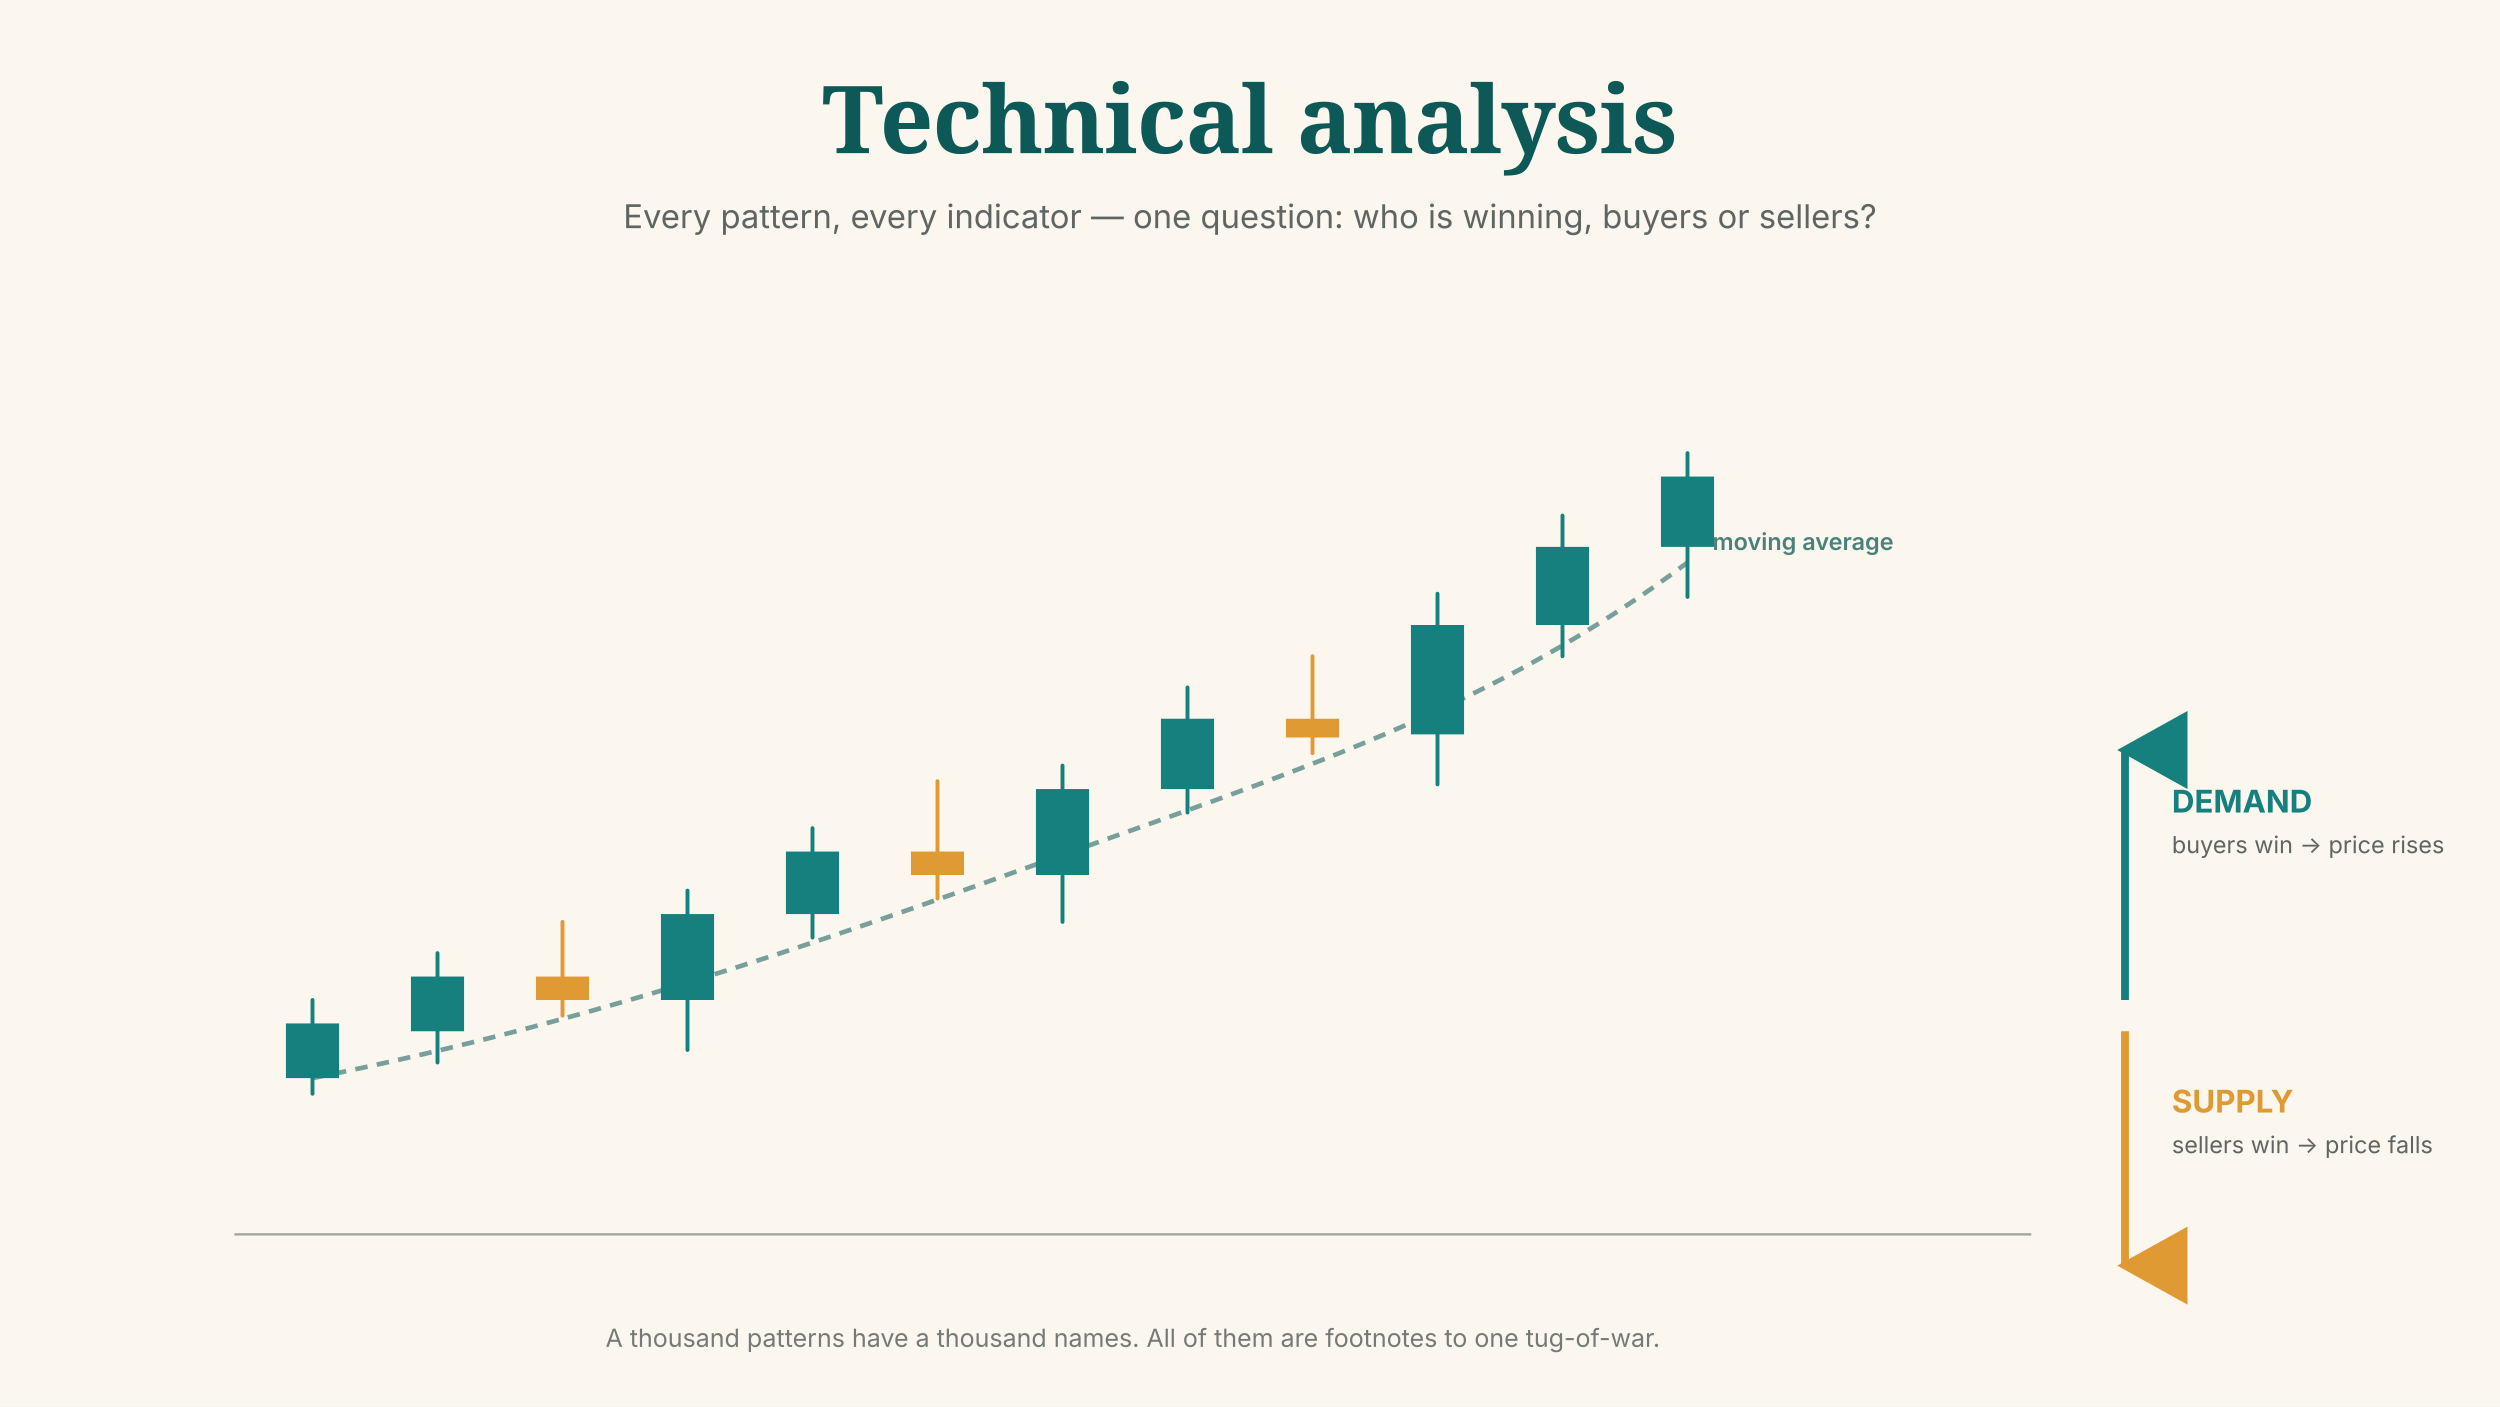
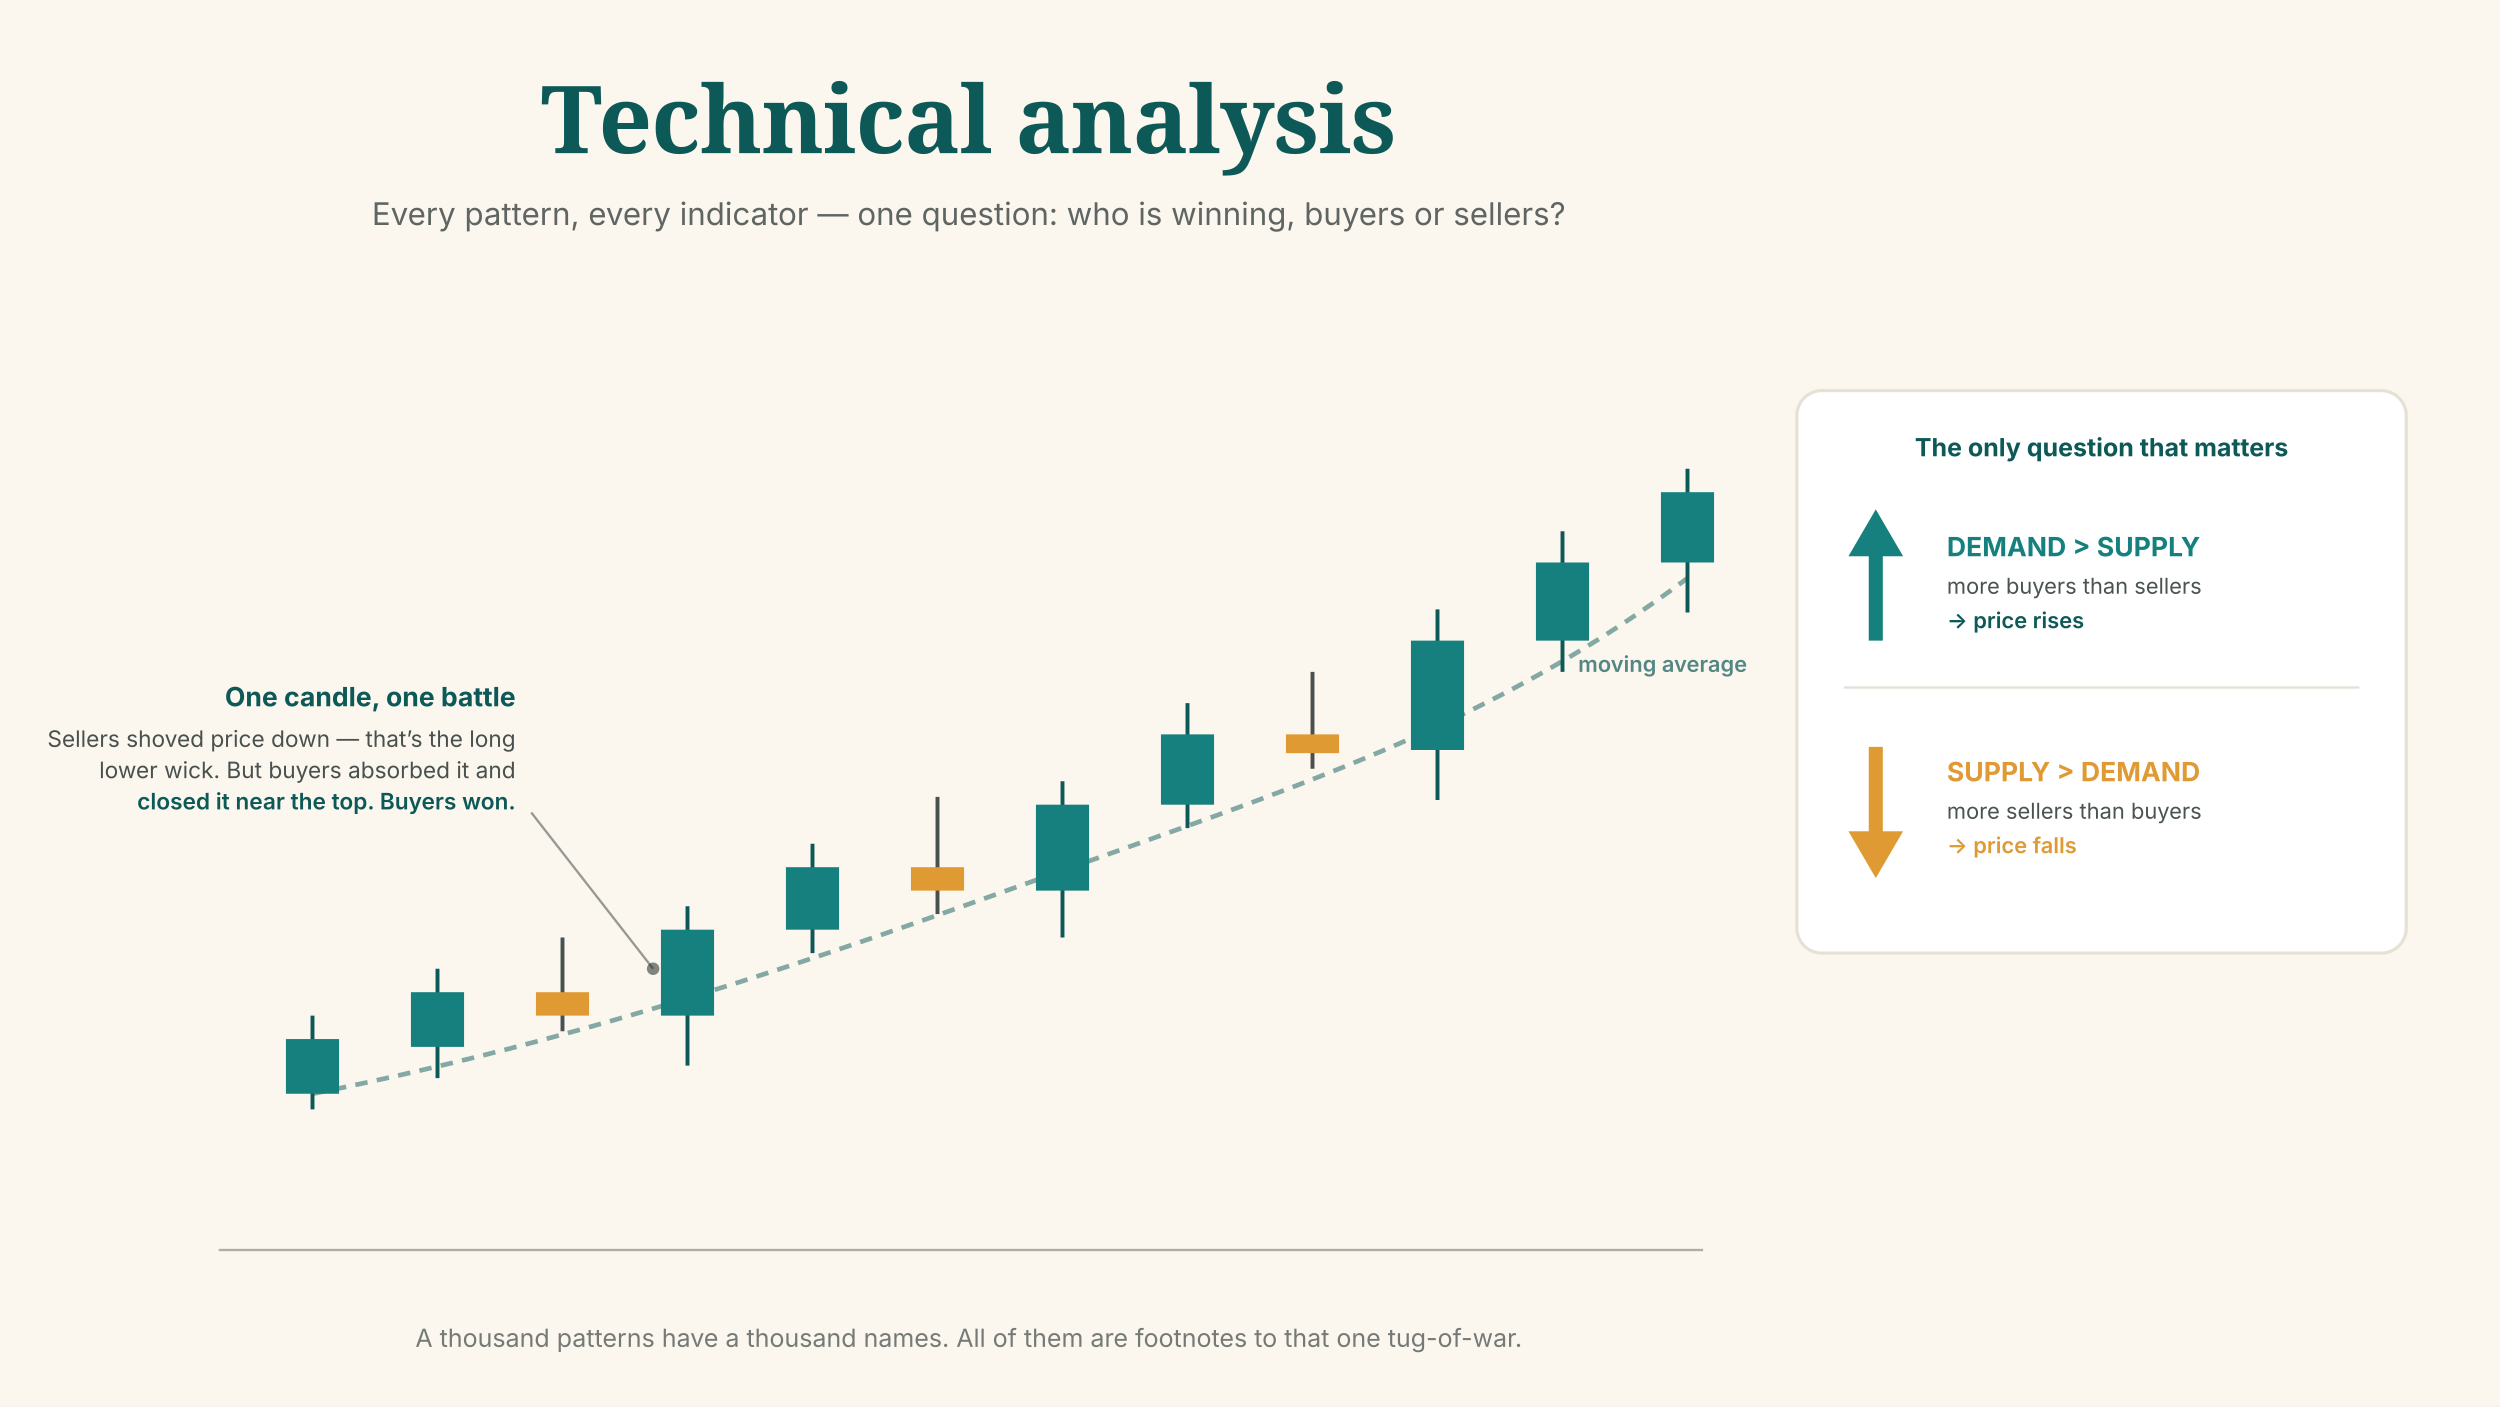
<svg xmlns="http://www.w3.org/2000/svg" viewBox="0 0 1600 900" role="img" aria-labelledby="title">
  <rect width="1600" height="900" fill="#FBF6EE" />
-   <defs>
-     <marker id="hUp" markerWidth="12" markerHeight="12" refX="6" refY="2" orient="auto">
-       <path d="M6 1 L11 10 L1 10 Z" fill="#15807D" />
-     </marker>
-     <marker id="hDown" markerWidth="12" markerHeight="12" refX="6" refY="10" orient="auto">
-       <path d="M6 11 L1 2 L11 2 Z" fill="#E09A33" />
-     </marker>
-   </defs>
-   <text x="800" y="98" text-anchor="middle" font-family="Fraunces, Georgia, serif" font-size="60" font-weight="600" fill="#0D5957" letter-spacing="-0.5">Technical analysis</text>
-   <text x="800" y="146" text-anchor="middle" font-family="Inter, system-ui, sans-serif" font-size="21" fill="#1C2826" opacity="0.7">Every pattern, every indicator — one question: who is winning, buyers or sellers?</text>
-   <line x1="150" y1="790" x2="1300" y2="790" stroke="#1C2826" stroke-width="1.5" opacity="0.4" />
-   <path d="M200 690 C 400 650, 560 590, 700 540 S 960 450, 1080 360" fill="none" stroke="#0D5957" stroke-width="3" stroke-dasharray="8 6" opacity="0.55" />
-   <text x="1096" y="352" font-family="Inter, sans-serif" font-size="15" font-weight="600" fill="#0D5957" opacity="0.75">moving average</text>
-   <g stroke-linecap="round">
-     <line x1="200" y1="640" x2="200" y2="700" stroke="#15807D" stroke-width="2.5" />
-     <rect x="183" y="655" width="34" height="35" fill="#15807D" />
-     <line x1="280" y1="610" x2="280" y2="680" stroke="#15807D" stroke-width="2.5" />
-     <rect x="263" y="625" width="34" height="35" fill="#15807D" />
-     <line x1="360" y1="590" x2="360" y2="650" stroke="#E09A33" stroke-width="2.5" />
-     <rect x="343" y="625" width="34" height="15" fill="#E09A33" />
-     <line x1="440" y1="570" x2="440" y2="672" stroke="#15807D" stroke-width="2.5" />
-     <rect x="423" y="585" width="34" height="55" fill="#15807D" />
-     <line x1="520" y1="530" x2="520" y2="600" stroke="#15807D" stroke-width="2.5" />
-     <rect x="503" y="545" width="34" height="40" fill="#15807D" />
-     <line x1="600" y1="500" x2="600" y2="575" stroke="#E09A33" stroke-width="2.5" />
-     <rect x="583" y="545" width="34" height="15" fill="#E09A33" />
-     <line x1="680" y1="490" x2="680" y2="590" stroke="#15807D" stroke-width="2.5" />
-     <rect x="663" y="505" width="34" height="55" fill="#15807D" />
-     <line x1="760" y1="440" x2="760" y2="520" stroke="#15807D" stroke-width="2.5" />
-     <rect x="743" y="460" width="34" height="45" fill="#15807D" />
-     <line x1="840" y1="420" x2="840" y2="482" stroke="#E09A33" stroke-width="2.5" />
-     <rect x="823" y="460" width="34" height="12" fill="#E09A33" />
-     <line x1="920" y1="380" x2="920" y2="502" stroke="#15807D" stroke-width="2.5" />
-     <rect x="903" y="400" width="34" height="70" fill="#15807D" />
-     <line x1="1000" y1="330" x2="1000" y2="420" stroke="#15807D" stroke-width="2.5" />
-     <rect x="983" y="350" width="34" height="50" fill="#15807D" />
-     <line x1="1080" y1="290" x2="1080" y2="382" stroke="#15807D" stroke-width="2.5" />
-     <rect x="1063" y="305" width="34" height="45" fill="#15807D" />
+   <text x="620" y="98" text-anchor="middle" font-family="Fraunces, Georgia, serif" font-size="60" font-weight="600" fill="#0D5957" letter-spacing="-0.5">Technical analysis</text>
+   <text x="620" y="144" text-anchor="middle" font-family="Inter, system-ui, sans-serif" font-size="20" fill="#1C2826" opacity="0.7">Every pattern, every indicator — one question: who is winning, buyers or sellers?</text>
+   <line x1="140" y1="800" x2="1090" y2="800" stroke="#1C2826" stroke-width="1.5" opacity="0.35" />
+   <path d="M200 700 C 400 660, 560 600, 700 550 S 960 460, 1080 370" fill="none" stroke="#0D5957" stroke-width="3" stroke-dasharray="8 6" opacity="0.5" />
+   <text x="1010" y="430" font-family="Inter, sans-serif" font-size="14" font-weight="600" fill="#0D5957" opacity="0.7">moving average</text>
+   <g>
+     <line x1="200" y1="650" x2="200" y2="710" stroke="#0D5957" stroke-width="2.5" />
+     <rect x="183" y="665" width="34" height="35" fill="#15807D" />
+     <line x1="280" y1="620" x2="280" y2="690" stroke="#0D5957" stroke-width="2.5" />
+     <rect x="263" y="635" width="34" height="35" fill="#15807D" />
+     <line x1="360" y1="600" x2="360" y2="660" stroke="#1C2826" stroke-width="2.5" opacity="0.8" />
+     <rect x="343" y="635" width="34" height="15" fill="#E09A33" />
+     <line x1="440" y1="580" x2="440" y2="682" stroke="#0D5957" stroke-width="2.5" />
+     <rect x="423" y="595" width="34" height="55" fill="#15807D" />
+     <line x1="520" y1="540" x2="520" y2="610" stroke="#0D5957" stroke-width="2.5" />
+     <rect x="503" y="555" width="34" height="40" fill="#15807D" />
+     <line x1="600" y1="510" x2="600" y2="585" stroke="#1C2826" stroke-width="2.5" opacity="0.8" />
+     <rect x="583" y="555" width="34" height="15" fill="#E09A33" />
+     <line x1="680" y1="500" x2="680" y2="600" stroke="#0D5957" stroke-width="2.5" />
+     <rect x="663" y="515" width="34" height="55" fill="#15807D" />
+     <line x1="760" y1="450" x2="760" y2="530" stroke="#0D5957" stroke-width="2.5" />
+     <rect x="743" y="470" width="34" height="45" fill="#15807D" />
+     <line x1="840" y1="430" x2="840" y2="492" stroke="#1C2826" stroke-width="2.5" opacity="0.8" />
+     <rect x="823" y="470" width="34" height="12" fill="#E09A33" />
+     <line x1="920" y1="390" x2="920" y2="512" stroke="#0D5957" stroke-width="2.5" />
+     <rect x="903" y="410" width="34" height="70" fill="#15807D" />
+     <line x1="1000" y1="340" x2="1000" y2="430" stroke="#0D5957" stroke-width="2.5" />
+     <rect x="983" y="360" width="34" height="50" fill="#15807D" />
+     <line x1="1080" y1="300" x2="1080" y2="392" stroke="#0D5957" stroke-width="2.5" />
+     <rect x="1063" y="315" width="34" height="45" fill="#15807D" />
  </g>
+   <path d="M418 620 L340 520" fill="none" stroke="#1C2826" stroke-width="1.5" opacity="0.45" />
+   <circle cx="418" cy="620" r="4" fill="#1C2826" opacity="0.55" />
+   <text x="330" y="452" text-anchor="end" font-family="Inter, sans-serif" font-size="17" font-weight="700" fill="#0D5957">One candle, one battle</text>
+   <text x="330" y="478" text-anchor="end" font-family="Inter, sans-serif" font-size="14.5" fill="#1C2826" opacity="0.8">Sellers shoved price down — that’s the long</text>
+   <text x="330" y="498" text-anchor="end" font-family="Inter, sans-serif" font-size="14.5" fill="#1C2826" opacity="0.8">lower wick. But buyers absorbed it and</text>
+   <text x="330" y="518" text-anchor="end" font-family="Inter, sans-serif" font-size="14.5" font-weight="600" fill="#0D5957">closed it near the top. Buyers won.</text>
+   <rect x="1150" y="250" width="390" height="360" rx="16" fill="#FFFFFF" stroke="#E6E0D5" stroke-width="2" />
+   <text x="1345" y="292" text-anchor="middle" font-family="Inter, sans-serif" font-size="16" font-weight="700" fill="#0D5957">The only question that matters</text>
  <g>
-     <line x1="1360" y1="640" x2="1360" y2="480" stroke="#15807D" stroke-width="5" marker-end="url(#hUp)" />
-     <text x="1390" y="520" font-family="Inter, sans-serif" font-size="20" font-weight="700" fill="#15807D">DEMAND</text>
-     <text x="1390" y="546" font-family="Inter, sans-serif" font-size="15" fill="#1C2826" opacity="0.7">buyers win → price rises</text>
-     <line x1="1360" y1="660" x2="1360" y2="810" stroke="#E09A33" stroke-width="5" marker-end="url(#hDown)" />
-     <text x="1390" y="712" font-family="Inter, sans-serif" font-size="20" font-weight="700" fill="#E09A33">SUPPLY</text>
-     <text x="1390" y="738" font-family="Inter, sans-serif" font-size="15" fill="#1C2826" opacity="0.7">sellers win → price falls</text>
+     <rect x="1196" y="352" width="9" height="58" fill="#15807D" />
+     <polygon points="1200.5,326 1218,356 1183,356" fill="#15807D" />
+     <text x="1246" y="356" font-family="Inter, sans-serif" font-size="17" font-weight="700" fill="#15807D">DEMAND &gt; SUPPLY</text>
+     <text x="1246" y="380" font-family="Inter, sans-serif" font-size="14" fill="#1C2826" opacity="0.8">more buyers than sellers</text>
+     <text x="1246" y="402" font-family="Inter, sans-serif" font-size="14" font-weight="600" fill="#0D5957">→ price rises</text>
  </g>
-   <text x="725" y="862" text-anchor="middle" font-family="Inter, sans-serif" font-size="16" fill="#1C2826" opacity="0.6">
-     A thousand patterns have a thousand names. All of them are footnotes to one tug-of-war.
+   <line x1="1180" y1="440" x2="1510" y2="440" stroke="#E6E0D5" stroke-width="1.5" />
+   <g>
+     <rect x="1196" y="478" width="9" height="58" fill="#E09A33" />
+     <polygon points="1200.5,562 1183,532 1218,532" fill="#E09A33" />
+     <text x="1246" y="500" font-family="Inter, sans-serif" font-size="17" font-weight="700" fill="#E09A33">SUPPLY &gt; DEMAND</text>
+     <text x="1246" y="524" font-family="Inter, sans-serif" font-size="14" fill="#1C2826" opacity="0.8">more sellers than buyers</text>
+     <text x="1246" y="546" font-family="Inter, sans-serif" font-size="14" font-weight="600" fill="#E09A33">→ price falls</text>
+   </g>
+   <text x="620" y="862" text-anchor="middle" font-family="Inter, sans-serif" font-size="16" fill="#1C2826" opacity="0.6">
+     A thousand patterns have a thousand names. All of them are footnotes to that one tug-of-war.
  </text>
</svg>
